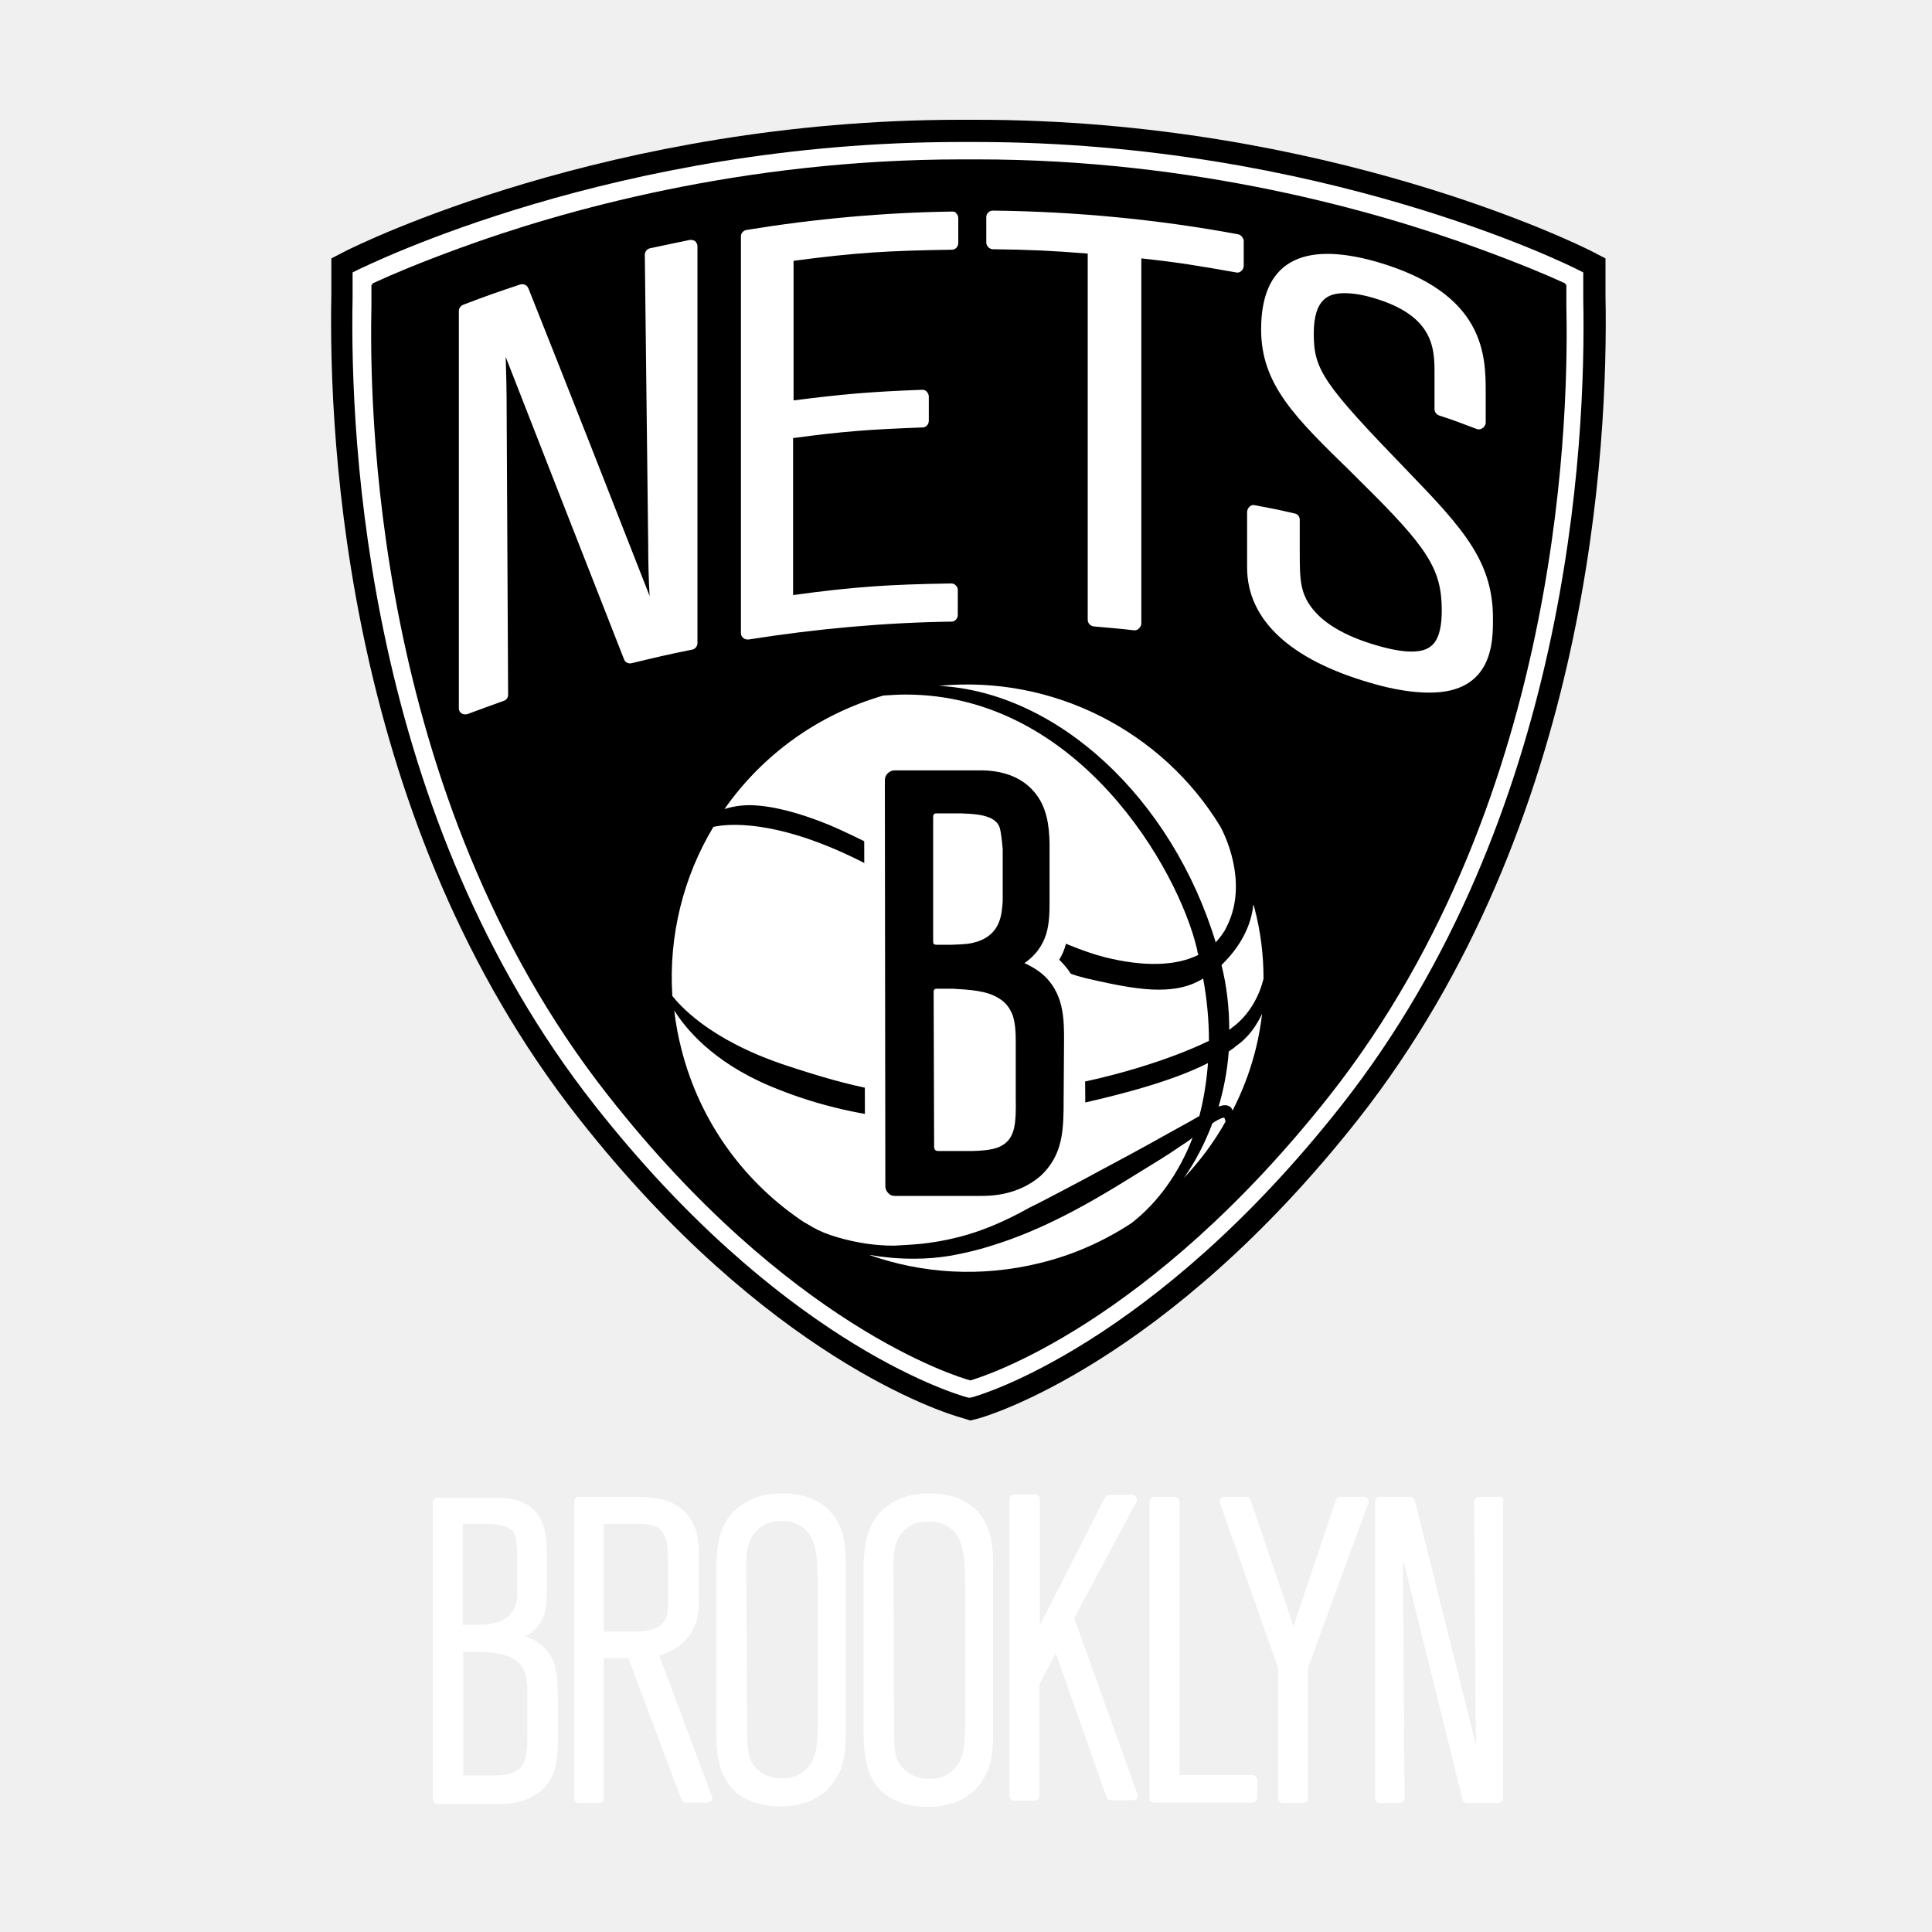
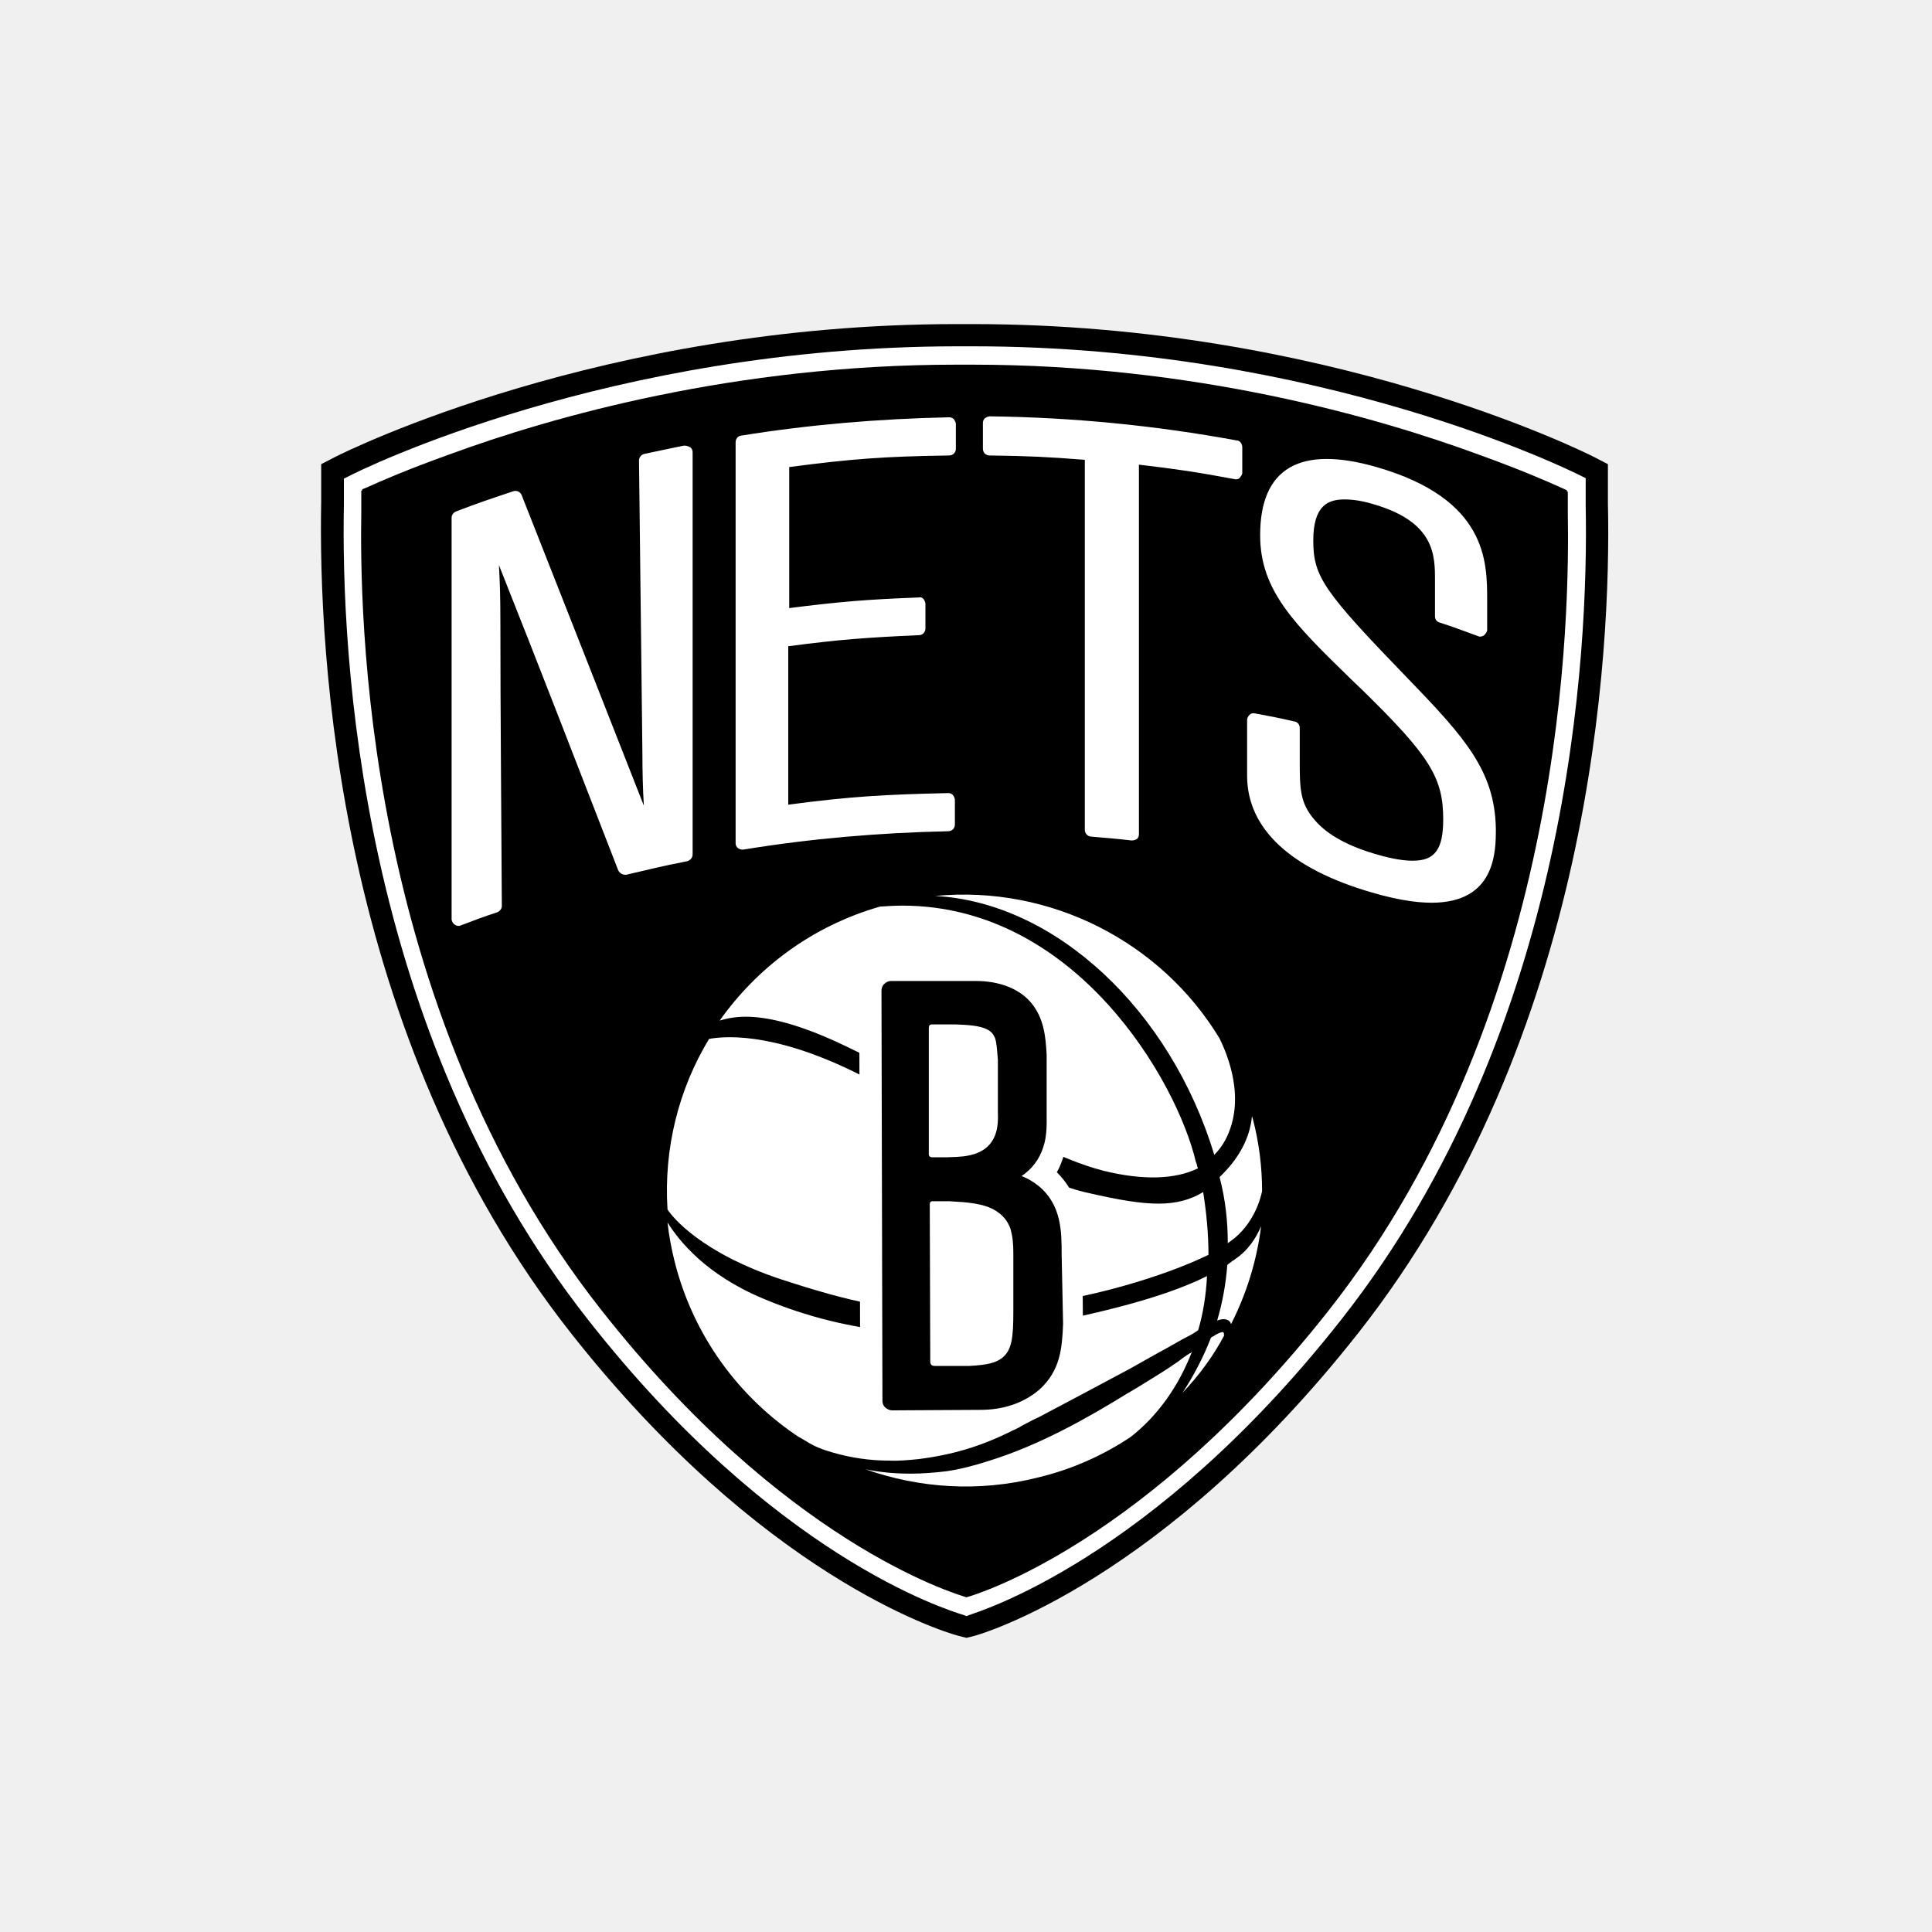
- <svg xmlns="http://www.w3.org/2000/svg" version="1.1" id="Layer_2" x="0px" y="0px" viewBox="0 0 400 400" style="enable-background:new 0 0 400 400;" xml:space="preserve">
-   <style type="text/css">
- 	.st0{fill:#FFFFFF;}
- </style>
-   <g>
-     <path class="st0" d="M112.1,340.6c-0.6-0.5-1.7-1.3-3.3-1.8c1.9-1,3.2-2.6,3.9-4.6c0.5-1.6,0.5-3.6,0.5-4.3v-9.3   c-0.1-2.5-0.4-5.4-2.3-7.6c-1.7-1.9-4.3-2.9-7.8-2.9H90.6c-0.5,0-1,0.4-1,1v61.4c0,0.5,0.4,1,1,1h12.8c1.3,0,5.4,0,8.7-2.8   c2.9-2.7,3.3-5.9,3.4-9.5v-10.5C115.4,347.2,115.4,343.3,112.1,340.6 M95.9,342h3.3c4.4,0.2,8.1,0.6,9.5,4.4   c0.4,1.3,0.5,2.6,0.5,3.9v8.7c0,4.1-0.3,6.1-1.9,7.4c-1,0.7-2.1,1.1-5.1,1.2h-6.3V342z M107.1,329.2c0,1.9-0.1,5.5-4.2,6.7   c-1.1,0.3-1.6,0.4-3.9,0.5h-3.2v-20.9h4.4h0.3c2.6,0.1,5.3,0.2,6.2,2.5c0.1,0.6,0.3,1.6,0.4,3.3v7.3   C107.1,328.8,107.1,329,107.1,329.2" />
-     <path class="st0" d="M136.5,342.8c0.6-0.1,0.9-0.3,1.3-0.5c3.3-1.3,5.6-3.7,6.5-7c0.4-1.4,0.4-3.7,0.4-4.1v-9.6c0-0.1,0-0.3,0-0.5   c-0.1-1.8-0.2-6-3.7-8.8c-2.9-2.2-6-2.3-9.3-2.4h-11.9c-0.5,0-0.9,0.4-0.9,1v61.4c0,0.5,0.4,1,0.9,1h4.3c0.5,0,0.9-0.4,0.9-1v-29   h5.1l11,29.3c0.1,0.4,0.5,0.6,0.9,0.6h4.5l0,0c0.5,0,1-0.4,1-1c0-0.2-0.1-0.4-0.2-0.5L136.5,342.8z M138.3,322.7v9.6   c0,1.3,0,4-3.1,5c-0.6,0.2-1.7,0.5-3.3,0.5H125v-22.3h7.1c1.4,0,2.7,0.1,4,0.7C138.1,317.4,138.2,320.1,138.3,322.7" />
-     <path class="st0" d="M170.4,311.6c-2.2-1.6-5-2.4-8.4-2.4h-0.3c-6,0-10.7,3-12.4,8c-0.8,2.3-0.9,5-1,6.5v0.1c0,0.3,0,0.5,0,0.7l0,0   v34.6c0.1,3.4,0.2,7.3,2.9,10.8c3.1,3.7,8.2,4.1,10.3,4.1c7.5,0,10.6-4,11.6-5.8c1.7-2.7,1.9-5.4,2-8.5v-33.9   C175.2,320.9,175.2,315.2,170.4,311.6 M154.5,323.5c0-3.5,1-6,3.1-7.4c1.2-0.8,2.6-1.2,4.2-1.2c2,0,3.3,0.6,3.7,0.9   c1.5,0.8,2.1,1.9,2.4,2.4c1.2,2.2,1.4,5.1,1.4,9.9V358c-0.1,3.3-0.2,6.8-3.1,8.9c-1.1,0.9-2.6,1.3-4.2,1.3c-5.1,0-6.6-3.7-6.7-4.1   c-0.5-1.4-0.6-3.2-0.6-6.7L154.5,323.5L154.5,323.5z" />
-     <path class="st0" d="M200.9,311.6c-2.2-1.6-5-2.4-8.4-2.4h-0.3c-6,0-10.7,3-12.4,8c-0.8,2.3-0.9,5-1,6.5v0.1c0,0.3,0,0.5,0,0.7v0.1   v34.6c0.1,3.4,0.2,7.3,2.9,10.8c3.1,3.7,8.2,4.1,10.3,4.1c7.5,0,10.6-4,11.6-5.8c1.7-2.7,1.9-5.4,2-8.5V326   C205.7,320.9,205.7,315.2,200.9,311.6 M185,323.5c0-3.6,1-6,3.1-7.4c1.2-0.8,2.6-1.1,4.2-1.1c2.1,0,3.4,0.7,3.7,0.9   c1.5,0.8,2.1,1.9,2.4,2.4c1.2,2.2,1.4,5.1,1.4,9.9v29.9c-0.1,3.3-0.2,6.8-3.1,8.9c-1.1,0.9-2.6,1.3-4.2,1.3c-5.1,0-6.6-3.7-6.8-4.1   c-0.5-1.4-0.6-3.2-0.6-6.7L185,323.5L185,323.5z" />
-     <path class="st0" d="M222.4,335l12.9-24.1c0.2-0.3,0.2-0.7,0-0.9c-0.2-0.3-0.5-0.5-0.8-0.5h-4.8c-0.4,0-0.7,0.2-0.9,0.5l-13.5,26.5   v-26.1c0-0.5-0.4-1-1-1H210c-0.5,0-1,0.4-1,1v61.4c0,0.5,0.4,1,1,1h4.2c0.5,0,1-0.4,1-1v-23.1l3.4-6.4l10.5,29.8   c0.1,0.4,0.5,0.6,0.9,0.6h4.6l0,0c0.5,0,1-0.4,1-1c0-0.2-0.1-0.4-0.2-0.5L222.4,335z" />
-     <path class="st0" d="M259.3,367.5h-15.1v-56.6c0-0.5-0.4-1-1-1H239c-0.5,0-1,0.4-1,1v61.4c0,0.5,0.4,0.9,1,0.9h20.3   c0.5,0,1-0.4,1-0.9v-3.9C260.2,367.9,259.8,367.5,259.3,367.5" />
-     <path class="st0" d="M282.2,309.9h-4.7c-0.4,0-0.8,0.3-0.9,0.6l-8.8,26.2l-8.9-26.2c-0.1-0.4-0.5-0.6-0.9-0.6h-4.5   c-0.3,0-0.6,0.1-0.8,0.4s-0.2,0.6-0.1,0.9l12,34.1v27c0,0.5,0.4,1,1,1h4.2c0.5,0,1-0.4,1-1v-27l12.5-34.1c0.1-0.3,0.1-0.6-0.1-0.9   C282.8,310,282.5,309.9,282.2,309.9" />
-     <path class="st0" d="M310.4,309.9h-4.2c-0.3,0-0.5,0.1-0.7,0.3c-0.2,0.2-0.3,0.4-0.3,0.7l0.3,44.8c0,1.2,0.1,2.3,0.1,3.6   c0,0.7,0,1.4,0,2.1l-12.7-50.8c-0.1-0.4-0.5-0.7-0.9-0.7h-6.3c-0.5,0-1,0.4-1,1v61.4c0,0.5,0.4,1,1,1h4.1c0.3,0,0.5-0.1,0.7-0.3   c0.2-0.2,0.3-0.4,0.3-0.7l-0.3-43.6v-5.8l12.3,49.7c0.1,0.4,0.5,0.7,0.9,0.7h6.5c0.5,0,1-0.4,1-1V311   C311.4,310.3,311,309.9,310.4,309.9" />
-     <path d="M332.4,61.3c0-2.8,0-4.4,0-4.4v-3.4l-3.1-1.6c-2.2-1.1-54.5-27.1-127.1-27.1h-3.4c-72.6,0-124.9,26-127.1,27.1l-3.1,1.6   v3.4c0,0,0,1.6,0,4.2C68,92,71.8,170.5,119.8,231.5c38.9,49.5,75.4,61,79.5,62.1l1.6,0.5l1.6-0.4c1.6-0.4,38.8-11.3,78.8-62.1   C329.2,170.6,333,92.1,332.4,61.3" />
-     <path class="st0" d="M277.7,228.9c47-59.7,50.7-136.6,50.1-166.9c0-2.8,0-4.4,0-4.4v-1.2l-1-0.5c-2.1-1.1-53.4-26.5-124.7-26.5   h-3.4C127.4,29.4,76.2,54.9,74,55.9l-1,0.5v1.1c0,0,0,1.6,0,4.2c-0.6,30.4,3.1,107.4,50.1,167.1c38,48.3,73.2,59.4,77.1,60.5   l0.5,0.1l0.5-0.1C202.9,288.9,238.7,278.4,277.7,228.9 M200.9,285.8c-3-0.8-37.7-11.5-75-59c-49.2-62.5-49.4-144.3-49-163.6   c0-2.7,0-4.2,0-4.2s0.1,0,0.2-0.1v-0.2l1.1-0.5c2.6-1.2,8.4-3.7,16.9-6.8c21-7.7,58.5-18.4,104-18.4h3.3   C247.5,33,285,43.7,306,51.4c8.5,3.1,14.4,5.6,17,6.8l1.1,0.5v0.2c0.1,0.1,0.2,0.1,0.2,0.1s0,1.5,0,4.2   c0.4,19.3,0.2,101.1-49,163.6C237.8,274.3,203.7,285,200.9,285.8" />
-     <path class="st0" d="M142.7,49.7c-3.3,0.7-4.9,1-8.1,1.7c-0.6,0.1-1.1,0.7-1.1,1.3l0.7,59.8c0,4,0.1,7.6,0.3,10.9   c-8.1-20.7-16.5-42.1-25.1-63.7c-0.3-0.7-1-1-1.7-0.8c-4.8,1.6-7.1,2.4-11.8,4.2c-0.5,0.2-0.9,0.7-0.9,1.3v82.2   c0,0.5,0.2,0.9,0.6,1.1c0.2,0.2,0.5,0.2,0.8,0.2c0.2,0,0.3,0,0.5-0.1c2.9-1.1,4.4-1.6,7.4-2.7c0.6-0.2,0.9-0.7,0.9-1.3   c-0.1-19.4-0.2-38.9-0.3-58.3c0-5.1-0.1-8-0.2-11.6c8.4,21.5,16.6,42.5,24.5,62.6c0.2,0.6,0.9,1,1.6,0.8c5-1.2,7.5-1.8,12.5-2.8   c0.6-0.1,1.1-0.7,1.1-1.3V51c0-0.4-0.2-0.8-0.5-1.1C143.5,49.7,143.1,49.6,142.7,49.7 M197.2,43.8c-14.2,0.2-28.5,1.5-42.6,3.8   c-0.7,0.1-1.2,0.7-1.2,1.3v82.2c0,0.4,0.2,0.8,0.5,1c0.2,0.2,0.6,0.3,0.9,0.3c0.1,0,0.1,0,0.2,0c13.9-2.2,28-3.5,42-3.7   c0.7,0,1.3-0.6,1.3-1.4v-5.1c0-0.4-0.1-0.7-0.4-1c-0.3-0.3-0.6-0.4-1-0.4c-13.1,0.2-20.2,0.7-32.7,2.4V90.7   c10.4-1.4,15.9-1.8,26.8-2.2c0.7,0,1.3-0.6,1.3-1.4v-5c0-0.4-0.2-0.7-0.4-1c-0.3-0.3-0.6-0.4-1-0.4c-10.7,0.4-16.4,0.9-26.6,2.2V54   c12.8-1.7,19.5-2.1,32.8-2.3c0.7,0,1.3-0.6,1.3-1.4v-5.1c0-0.4-0.1-0.7-0.4-1C197.9,43.9,197.5,43.8,197.2,43.8 M256.3,48.5   c-16.7-3.1-33.8-4.7-50.7-4.9c-0.4,0-0.7,0.1-1,0.4c-0.3,0.3-0.4,0.6-0.4,1v5.2c0,0.7,0.6,1.4,1.4,1.4c7.9,0.1,12,0.3,19.6,0.9   v75.8c0,0.7,0.5,1.3,1.3,1.4c3.3,0.3,4.9,0.4,8.3,0.8c0.1,0,0.1,0,0.1,0c0.3,0,0.7-0.1,0.9-0.4c0.3-0.3,0.5-0.6,0.5-1V53.5   c7.5,0.8,11.7,1.5,19.6,2.9c0.4,0.1,0.8,0,1.1-0.3s0.5-0.6,0.5-1.1v-5.2C257.4,49.2,256.9,48.6,256.3,48.5 M291.5,97.6   C274,79.5,272,76.6,272,69.1c0-7.4,3.2-8.4,6.4-8.4c1.6,0,3.7,0.3,6,1C297,65.4,297,72.3,297,77.4v7.3c0,0.6,0.4,1.1,0.9,1.3   c3.1,1,4.6,1.6,7.8,2.8c0.4,0.2,0.9,0.1,1.3-0.2c0.4-0.3,0.6-0.7,0.6-1.1v-6.1c0-7.7,0-20.7-22.6-27.2c-15.8-4.5-23.9,0.3-23.9,14   c0,11.4,7,18.2,18.6,29.5l2.3,2.3c13.7,13.5,16.5,17.9,16.5,26.4c0,3.1-0.5,5.2-1.4,6.5c-1,1.4-2.5,2-4.9,2c-1.8,0-4.1-0.4-6.9-1.2   c-6-1.7-10.4-4.1-13-7c-3.2-3.6-3.2-6.6-3.2-12.6v-6.5c0-0.6-0.4-1.2-1.1-1.3c-3.4-0.8-5-1.1-8.2-1.7c-0.4-0.1-0.8,0-1.1,0.3   c-0.3,0.3-0.5,0.7-0.5,1.1v11.5c0,10.8,8.9,19.1,25.6,23.9c4.7,1.4,8.8,2,12.2,2c13.1,0,13.1-10.6,13.1-15.1   C309.2,116.4,303.1,109.6,291.5,97.6" />
-     <path class="st0" d="M251.7,195.1c0.9-1,1.7-2,2.2-3.1c4.3-8.3,0.5-17.6-1.2-20.8c-12-19.8-34.7-31.5-58.3-29.2   C218.9,143.3,242.6,165.2,251.7,195.1 M171.7,170.8c5.9,2.5,13.6,6.6,21.8,11c12.9,6.9,26.3,14.1,35.3,16.4   c8.1,2,14.7,1.8,19.3-0.5c0-0.1,0-0.2-0.1-0.3c-0.1-0.3-0.1-0.7-0.2-1c-3.9-16.5-24.6-52.6-60.3-52.6c-1.5,0-3,0.1-4.6,0.2   c-13.8,4-25.2,12.5-32.9,23.5c1.3-0.4,3-0.8,5.3-0.8C159.9,166.8,165.3,168.2,171.7,170.8 M162.8,220.6c14.5,4.8,22.6,6.3,33.1,6.3   c3.9,0,8.3-0.2,13.8-0.7c15.5-1.3,31.8-6.4,40.6-10.7c0-4.2-0.4-8.6-1.2-12.9c-2.6,1.6-5.5,2.3-9.2,2.3c-3.6,0-8-0.7-15.2-2.4   c-8.4-2-20.5-9.2-31.2-15.5c-5.8-3.5-11.4-6.8-15.9-9c-17.4-8.6-27.3-7.4-29.9-6.8c-6.2,10.3-9.3,22.5-8.5,35   C140.5,207.8,146.5,215.2,162.8,220.6 M254.5,213.2c0.2-0.1,0.3-0.2,0.4-0.3c5.1-3.6,6.5-9.4,6.7-10.3c0-4.9-0.6-9.8-1.9-14.7   c0-0.2-0.1-0.4-0.2-0.6c-0.5,4.5-2.7,8.7-6.6,12.5C254,204.2,254.5,208.7,254.5,213.2 M256,216.5c-0.2,0.2-0.4,0.3-0.6,0.5   c-0.3,0.2-0.7,0.5-1,0.7c-0.3,3.9-1,7.7-2.1,11.4c1.9-0.7,2.6,0.1,2.8,0.6c0,0.1,0,0.1,0.1,0.2c3.2-6.2,5.3-13,6.1-20   C260.2,212.2,258.6,214.7,256,216.5 M253.6,231.7c-0.1-0.2-0.1-0.3-0.2-0.3c-0.2,0-0.6,0.1-1.5,0.6c-0.2,0.1-0.3,0.2-0.5,0.3   c-0.1,0.1-0.3,0.2-0.4,0.3c-1.5,4-3.5,7.9-5.9,11.3c3.4-3.6,6.3-7.5,8.7-11.8h-0.1L253.6,231.7z M190.9,257.5   c7-0.8,12.8-2.6,19.3-5.9c1-0.5,1.9-1,2.8-1.5c0.8-0.4,1.6-0.8,2.4-1.2c5.6-2.9,11.6-6.1,18.8-10c2.6-1.4,5.1-2.8,7.6-4.2l2.9-1.6   c1.1-0.6,2.2-1.2,3.2-1.8c0.1-0.1,0.2-0.1,0.4-0.2c0.9-3.4,1.5-7.1,1.8-11c-7.1,3.6-17.8,6.7-33.5,9.9c-20.1,4-39.8,2.2-57.3-5.2   c-11.8-5-17.4-11.9-19.7-15.6c0.3,2.7,0.8,5.4,1.5,8.1c3.9,15.3,13.3,27.8,25.6,35.9l-0.1-0.1l1.7,1c1.4,0.8,3.1,1.5,5.2,2.1   c3.8,1.1,7.6,1.7,11.6,1.7C186.9,257.8,188.9,257.7,190.9,257.5 M246.6,235.8c-0.8,0.6-1.6,1.1-2.5,1.7c-2.3,1.6-4.6,3-6.9,4.4   c-1.1,0.7-2.3,1.4-3.4,2.1c-8.2,5.1-18,10.7-28.5,13.9c-3.1,1-5.9,1.6-8.6,2.1c-2.5,0.4-4.9,0.6-7.3,0.6h-0.5c-3.1,0-6.1-0.3-9-0.8   c11,3.9,23.2,4.7,35.4,1.7c7-1.7,13.4-4.6,19-8.3c5.4-4.2,9.8-10.3,12.6-17.6C246.8,235.6,246.7,235.7,246.6,235.8" />
-     <path class="st0" d="M224.6,214.9c0-4.5,0-11.1-5.3-16.2c0.6-1,1.1-2.1,1.4-3.3c0.9-2.7,1-5.6,0.9-7.5v-12.3v-0.2   c-0.1-4.6-0.8-9.4-4.6-13.6c-3.4-3.8-8.4-5.8-14.6-5.8h-16.6c-1.8,0-3.6,0.7-4.9,2c-1.3,1.3-2,3.1-2,4.9l0.2,80.6   c0,2.4,1.2,4.6,3.3,5.9c1.1,0.7,2.4,1.1,3.8,1.1h16.9c6.1,0,11.2-1.8,15.2-5.2h0.1c5.6-5,6.2-10.9,6.3-16.6v-0.1L224.6,214.9z" />
-     <path d="M220.3,215.4c0-4.5,0-10-4.7-13.9c-1-0.8-2.2-1.5-3.5-2.1c2.2-1.5,3.7-3.5,4.5-6c0.7-2.3,0.7-5,0.7-6.1v-12.8   c-0.1-3.5-0.5-7.6-3.4-10.8c-2.5-2.8-6.4-4.3-11.3-4.2h-17.4c-0.5,0-1,0.2-1.4,0.6c-0.4,0.4-0.6,0.9-0.6,1.4l0.1,84.1   c0,0.7,0.4,1.3,0.9,1.7c0.3,0.2,0.7,0.3,1.1,0.3H203c1.9,0,7.6,0,12.4-4.1c4.2-3.9,4.7-8.4,4.8-13.5L220.3,215.4z M208,236.8   c-1.2,0.9-2.8,1.4-6.6,1.5c0,0-6.7,0-7.2,0c-0.6,0-0.8-0.4-0.8-0.9c0-4.9-0.1-31.9-0.1-32.1c0-0.2,0.1-0.6,0.6-0.6s3.3,0,3.3,0   c3.5,0.2,7.2,0.4,9.6,2c1.4,0.8,2.3,2,2.9,3.6c0.5,1.6,0.6,3.4,0.6,5.1v11.9C210.4,232.6,210.1,235.2,208,236.8 M202.2,195   c-1.4,0.4-2.1,0.5-5.2,0.6h-3.1c-0.5,0-0.7-0.2-0.7-0.6c0-0.2,0-25.9,0-25.9c0-0.4,0.2-0.7,0.6-0.7h4.8h0.4   c2.3,0.1,4.8,0.2,6.5,1.2c0.8,0.5,1.2,1,1.5,1.8c0.2,0.8,0.4,2.1,0.6,4.4v10c0,0.2,0,0.4,0,0.8C207.4,189.1,207.3,193.4,202.2,195" />
-   </g>
+ <svg xmlns="http://www.w3.org/2000/svg" height="400.0" width="400.0">
+   <path d="M332.9,104.1c0,-2.8 0,-4.5 0,-4.5v-3.5l-3.1,-1.6c-2.2,-1.1 -55.1,-27.4 -128.4,-27.4H198c-73.3,0 -126.2,26.3 -128.4,27.4l-3.1,1.6v3.5c0,0 0,1.6 0,4.3c-0.6,31.2 3.2,110.5 51.7,172.1c39.4,50 76.2,61.6 80.3,62.7l1.6,0.4l1.6,-0.4c1.6,-0.4 39.1,-11.4 79.5,-62.7C329.7,214.4 333.6,135.1 332.9,104.1" fill="#000000" fill-opacity="1.0" />
+   <path d="M277.7,273.2c47.5,-60.3 51.2,-138 50.6,-168.6c0,-2.9 0,-4.5 0,-4.5V99l-1,-0.5c-2.2,-1.1 -53.9,-26.8 -125.9,-26.8H198C126.1,71.8 74.4,97.4 72.2,98.6l-1,0.5v1.1c0,0 0,1.6 0,4.3c-0.6,30.7 3.1,108.5 50.6,168.8c38.3,48.8 73.9,59.9 77.8,61.1l0.5,0.2l0.5,-0.2C202.1,333.8 238.3,323.3 277.7,273.2M200.1,330.7c-3,-0.9 -38,-11.6 -75.7,-59.6C74.7,208 74.5,125.4 74.8,105.9c0,-2.7 0,-4.3 0,-4.3s0.1,0 0.2,-0.1v-0.2l1,-0.4c2.6,-1.2 8.6,-3.8 17,-6.8c21.2,-7.8 59.1,-18.6 105,-18.6h3.3c45.8,0 83.6,10.8 104.8,18.6c8.6,3.1 14.6,5.7 17.2,6.9l1.1,0.5v0.2c0.1,0.1 0.2,0.1 0.2,0.1s0,1.6 0,4.3c0.3,19.5 0.2,102.1 -49.5,165.2C237.4,319.1 203,329.9 200.1,330.7" fill="#ffffff" fill-opacity="1.0" />
+   <path d="M141.4,92.3c-3.3,0.7 -4.9,1 -8.1,1.7c-0.6,0.2 -1,0.7 -1,1.4l0.7,60.4c0,4 0.1,7.7 0.3,11c-8.2,-20.9 -16.7,-42.5 -25.3,-64.3c-0.3,-0.7 -1,-1 -1.7,-0.8c-4.8,1.6 -7.2,2.4 -11.9,4.2c-0.5,0.2 -0.9,0.7 -0.9,1.3v83.1c0,0.4 0.3,0.9 0.6,1.1c0.3,0.2 0.5,0.3 0.8,0.3c0.2,0 0.3,0 0.5,-0.1c2.9,-1.1 4.4,-1.7 7.5,-2.7c0.5,-0.2 1,-0.7 1,-1.3c-0.1,-19.6 -0.3,-39.3 -0.3,-58.9c0,-5.1 -0.1,-8 -0.3,-11.7c8.6,21.6 16.8,42.9 24.7,63.2c0.3,0.6 1,1 1.7,0.9c5.1,-1.2 7.5,-1.8 12.6,-2.8c0.6,-0.2 1.1,-0.7 1.1,-1.4V93.6c0,-0.4 -0.2,-0.8 -0.5,-1C142.3,92.3 141.9,92.2 141.4,92.3M196.4,86.4c-14.3,0.3 -28.8,1.5 -43,3.8c-0.7,0.1 -1.1,0.7 -1.1,1.4v83c0,0.4 0.2,0.8 0.5,1s0.6,0.3 0.9,0.3c0.1,0 0.2,0 0.2,0c14,-2.3 28.3,-3.5 42.4,-3.8c0.8,0 1.4,-0.6 1.4,-1.4v-5.1c0,-0.3 -0.2,-0.7 -0.4,-1c-0.3,-0.3 -0.6,-0.4 -1,-0.4c-13.3,0.3 -20.3,0.7 -33.1,2.4v-32.8c10.6,-1.4 16.1,-1.8 27.1,-2.3c0.7,0 1.3,-0.6 1.3,-1.4V125c0,-0.3 -0.2,-0.7 -0.4,-1c-0.3,-0.3 -0.6,-0.4 -1,-0.3c-10.7,0.4 -16.6,0.9 -26.8,2.2V96.7c12.9,-1.7 19.6,-2.2 33.1,-2.4c0.8,0 1.4,-0.6 1.4,-1.4v-5.1c0,-0.3 -0.2,-0.7 -0.4,-1C197.1,86.4 196.7,86.4 196.4,86.4M256.1,91.2c-16.8,-3.1 -34.1,-4.8 -51.2,-5c-0.3,0 -0.7,0.2 -1,0.4c-0.3,0.3 -0.4,0.6 -0.4,1v5.3c0,0.8 0.6,1.4 1.4,1.4c8,0.1 12.1,0.3 19.7,0.9v76.6c0,0.7 0.5,1.3 1.2,1.4c3.3,0.3 5,0.4 8.4,0.8c0,0 0.1,0 0.2,0c0.3,0 0.7,-0.1 1,-0.3c0.3,-0.3 0.4,-0.6 0.4,-1V96.2c7.6,0.9 11.8,1.5 19.8,3c0.4,0.1 0.9,0 1.1,-0.3s0.5,-0.6 0.5,-1v-5.3C257.2,91.9 256.7,91.2 256.1,91.2M291.6,140.6c-17.6,-18.2 -19.7,-21.2 -19.7,-28.7c0,-7.4 3.2,-8.5 6.5,-8.5c1.7,0 3.7,0.3 6,1c12.7,3.7 12.7,10.6 12.7,15.8v7.4c0,0.6 0.3,1.1 1,1.3c3.1,1 4.6,1.6 7.9,2.8c0.4,0.2 0.9,0.1 1.3,-0.2c0.3,-0.3 0.6,-0.7 0.6,-1.1v-6.2c0,-7.9 0,-20.9 -22.9,-27.5c-16,-4.6 -24.1,0.3 -24.1,14.1c0,11.5 7.1,18.4 18.8,29.8l2.4,2.3c13.9,13.6 16.7,18.1 16.7,26.7c0,3.1 -0.4,5.2 -1.4,6.6c-1,1.4 -2.5,2 -5,2c-1.8,0 -4.2,-0.4 -7,-1.2c-6.1,-1.7 -10.5,-4.1 -13.1,-7.1c-3.2,-3.6 -3.2,-6.6 -3.2,-12.7v-6.5c0,-0.6 -0.4,-1.2 -1,-1.3c-3.4,-0.8 -5.1,-1.1 -8.3,-1.7c-0.4,-0.1 -0.8,0 -1.1,0.3c-0.3,0.3 -0.5,0.7 -0.5,1v11.6c0,10.9 8.9,19.3 25.9,24.2c4.8,1.4 8.9,2.1 12.3,2.1c13.3,0 13.3,-10.7 13.3,-15.3C309.5,159.7 303.4,152.8 291.6,140.6" fill="#ffffff" fill-opacity="1.0" />
+   <path d="M251.4,239.1c1,-1 1.7,-2 2.3,-3.1c4.4,-8.4 0.4,-17.7 -1.2,-21c-12.1,-20 -35,-31.8 -58.9,-29.5C218.4,186.8 242.3,209 251.4,239.1M170.7,214.6c5.9,2.5 13.8,6.7 22.1,11.2c13.1,7 26.5,14.3 35.7,16.6c8.1,2 14.8,1.8 19.5,-0.5c0,-0.1 0,-0.2 -0.1,-0.3c-0.1,-0.3 -0.1,-0.7 -0.3,-1c-3.9,-16.7 -24.8,-53.1 -60.8,-53.1c-1.5,0 -3.1,0.1 -4.6,0.2c-14,4 -25.4,12.6 -33.2,23.6c1.3,-0.4 3.1,-0.8 5.4,-0.8C158.8,210.5 164.3,211.9 170.7,214.6M161.8,264.9c14.7,4.8 22.8,6.4 33.5,6.4c3.9,0 8.3,-0.3 14,-0.7c15.6,-1.3 32.1,-6.5 40.9,-10.8c0,-4.3 -0.4,-8.6 -1.1,-13c-2.6,1.6 -5.6,2.4 -9.2,2.4c-3.7,0 -8.1,-0.7 -15.4,-2.4c-8.6,-2 -20.7,-9.2 -31.4,-15.7c-5.9,-3.5 -11.4,-6.8 -16.1,-9.1c-17.5,-8.6 -27.5,-7.4 -30.2,-6.9c-6.3,10.4 -9.4,22.7 -8.6,35.3C139.2,252 145.2,259.4 161.8,264.9M254.2,257.4c0.2,-0.1 0.3,-0.3 0.4,-0.3c5.2,-3.6 6.5,-9.5 6.7,-10.5c0,-4.9 -0.6,-9.9 -1.9,-14.9c-0.1,-0.2 -0.1,-0.4 -0.2,-0.6c-0.4,4.5 -2.7,8.8 -6.7,12.6C253.7,248.3 254.2,252.8 254.2,257.4M255.7,260.7c-0.2,0.2 -0.4,0.3 -0.6,0.4c-0.3,0.3 -0.7,0.5 -1,0.8c-0.3,3.9 -1,7.8 -2.1,11.5c1.9,-0.7 2.6,0.1 2.8,0.5c0,0.1 0,0.2 0.1,0.2c3.2,-6.3 5.3,-13.1 6.2,-20.2C260,256.4 258.4,258.9 255.7,260.7M253.4,276.1c-0.1,-0.3 -0.1,-0.3 -0.3,-0.3s-0.6,0.1 -1.5,0.6c-0.2,0.1 -0.3,0.3 -0.5,0.3c-0.2,0.1 -0.3,0.2 -0.4,0.3c-1.6,4.1 -3.6,7.9 -5.9,11.4c3.4,-3.6 6.4,-7.6 8.7,-12h-0.1V276.1zM190.1,302.1c7.1,-0.9 12.9,-2.6 19.5,-5.9c1,-0.4 1.9,-1 2.9,-1.5c0.8,-0.4 1.6,-0.9 2.4,-1.2c5.7,-3 11.7,-6.2 19,-10.1c2.5,-1.4 5.1,-2.9 7.7,-4.3l3,-1.7c1.1,-0.6 2.2,-1.1 3.2,-1.8c0.1,-0.1 0.3,-0.2 0.3,-0.3c1,-3.4 1.6,-7.2 1.8,-11.1c-7.2,3.6 -18,6.8 -33.9,9.9c-20.3,4 -40.1,2.3 -57.9,-5.2c-12,-5 -17.5,-12 -19.9,-15.8c0.3,2.7 0.8,5.4 1.5,8.2c3.9,15.4 13.4,28.1 25.8,36.3l-0.1,-0.1l1.7,1c1.4,0.9 3.1,1.6 5.2,2.2c3.8,1.1 7.7,1.7 11.7,1.7C186.1,302.5 188,302.3 190.1,302.1M246.3,280.2c-0.8,0.5 -1.6,1.1 -2.4,1.7c-2.4,1.7 -4.6,3 -7,4.5c-1.1,0.7 -2.3,1.4 -3.5,2.1c-8.3,5.1 -18.1,10.7 -28.8,14c-3.1,1 -5.9,1.7 -8.6,2.1c-2.5,0.3 -5,0.5 -7.3,0.5h-0.4c-3.1,0 -6.2,-0.3 -9.1,-0.9c11.1,3.9 23.4,4.8 35.7,1.7c7.1,-1.7 13.5,-4.6 19.2,-8.4c5.5,-4.3 9.9,-10.4 12.7,-17.7C246.6,280.1 246.4,280.2 246.3,280.2" fill="#ffffff" fill-opacity="1.0" />
+   <path d="M224.1,259.1c0,-4.5 0,-11.2 -5.3,-16.4c0.6,-1 1,-2.1 1.4,-3.3c0.9,-2.7 1,-5.6 1,-7.5v-12.4v-0.2c-0.2,-4.6 -0.9,-9.5 -4.6,-13.7c-3.4,-3.8 -8.5,-5.8 -14.7,-5.8H185c-1.8,0 -3.7,0.7 -5,2s-2.1,3.1 -2.1,5l0.2,81.3c0,2.4 1.2,4.6 3.3,5.9c1.1,0.7 2.4,1 3.8,1h17.1c6.2,0 11.3,-1.7 15.4,-5.2h0.1c5.7,-5.1 6.3,-11 6.4,-16.8v-0.1L224.1,259.1z" fill="#ffffff" fill-opacity="1.0" />
+   <path d="M219.8,259.6c0,-4.5 0,-10.1 -4.7,-14c-1,-0.8 -2.2,-1.6 -3.6,-2.1c2.2,-1.5 3.7,-3.5 4.5,-6c0.8,-2.3 0.7,-5.1 0.7,-6.2v-12.9c-0.2,-3.6 -0.5,-7.7 -3.4,-11c-2.5,-2.8 -6.5,-4.3 -11.3,-4.3h-17.5c-0.5,0 -1,0.2 -1.4,0.6c-0.4,0.3 -0.6,0.9 -0.6,1.4l0.2,84.9c0,0.7 0.3,1.3 1,1.7c0.3,0.2 0.7,0.3 1.1,0.3l17.8,-0.1c1.9,0 7.7,0 12.6,-4.2c4.3,-3.9 4.7,-8.5 4.9,-13.6L219.8,259.6zM207.4,281.2c-1.2,0.9 -2.8,1.4 -6.7,1.6c0,0 -6.7,0 -7.2,0c-0.6,0 -0.9,-0.3 -0.9,-1c0,-5 -0.1,-32.2 -0.1,-32.5s0.1,-0.6 0.6,-0.6s3.4,0 3.4,0c3.6,0.2 7.2,0.4 9.7,2c1.4,0.9 2.4,2 3,3.7c0.5,1.7 0.6,3.4 0.6,5.1v12C209.8,277 209.5,279.6 207.4,281.2M201.5,239c-1.5,0.4 -2.2,0.5 -5.3,0.6H193c-0.5,0 -0.7,-0.3 -0.7,-0.6s0,-26.2 0,-26.2c0,-0.4 0.2,-0.7 0.6,-0.7h4.8h0.3c2.3,0.1 4.9,0.2 6.5,1.1c0.8,0.4 1.2,1 1.5,1.7c0.3,0.8 0.4,2.1 0.6,4.5v10.1c0,0.2 0,0.4 0,0.8C206.7,233 206.6,237.5 201.5,239" fill="#000000" fill-opacity="1.0" />
</svg>
